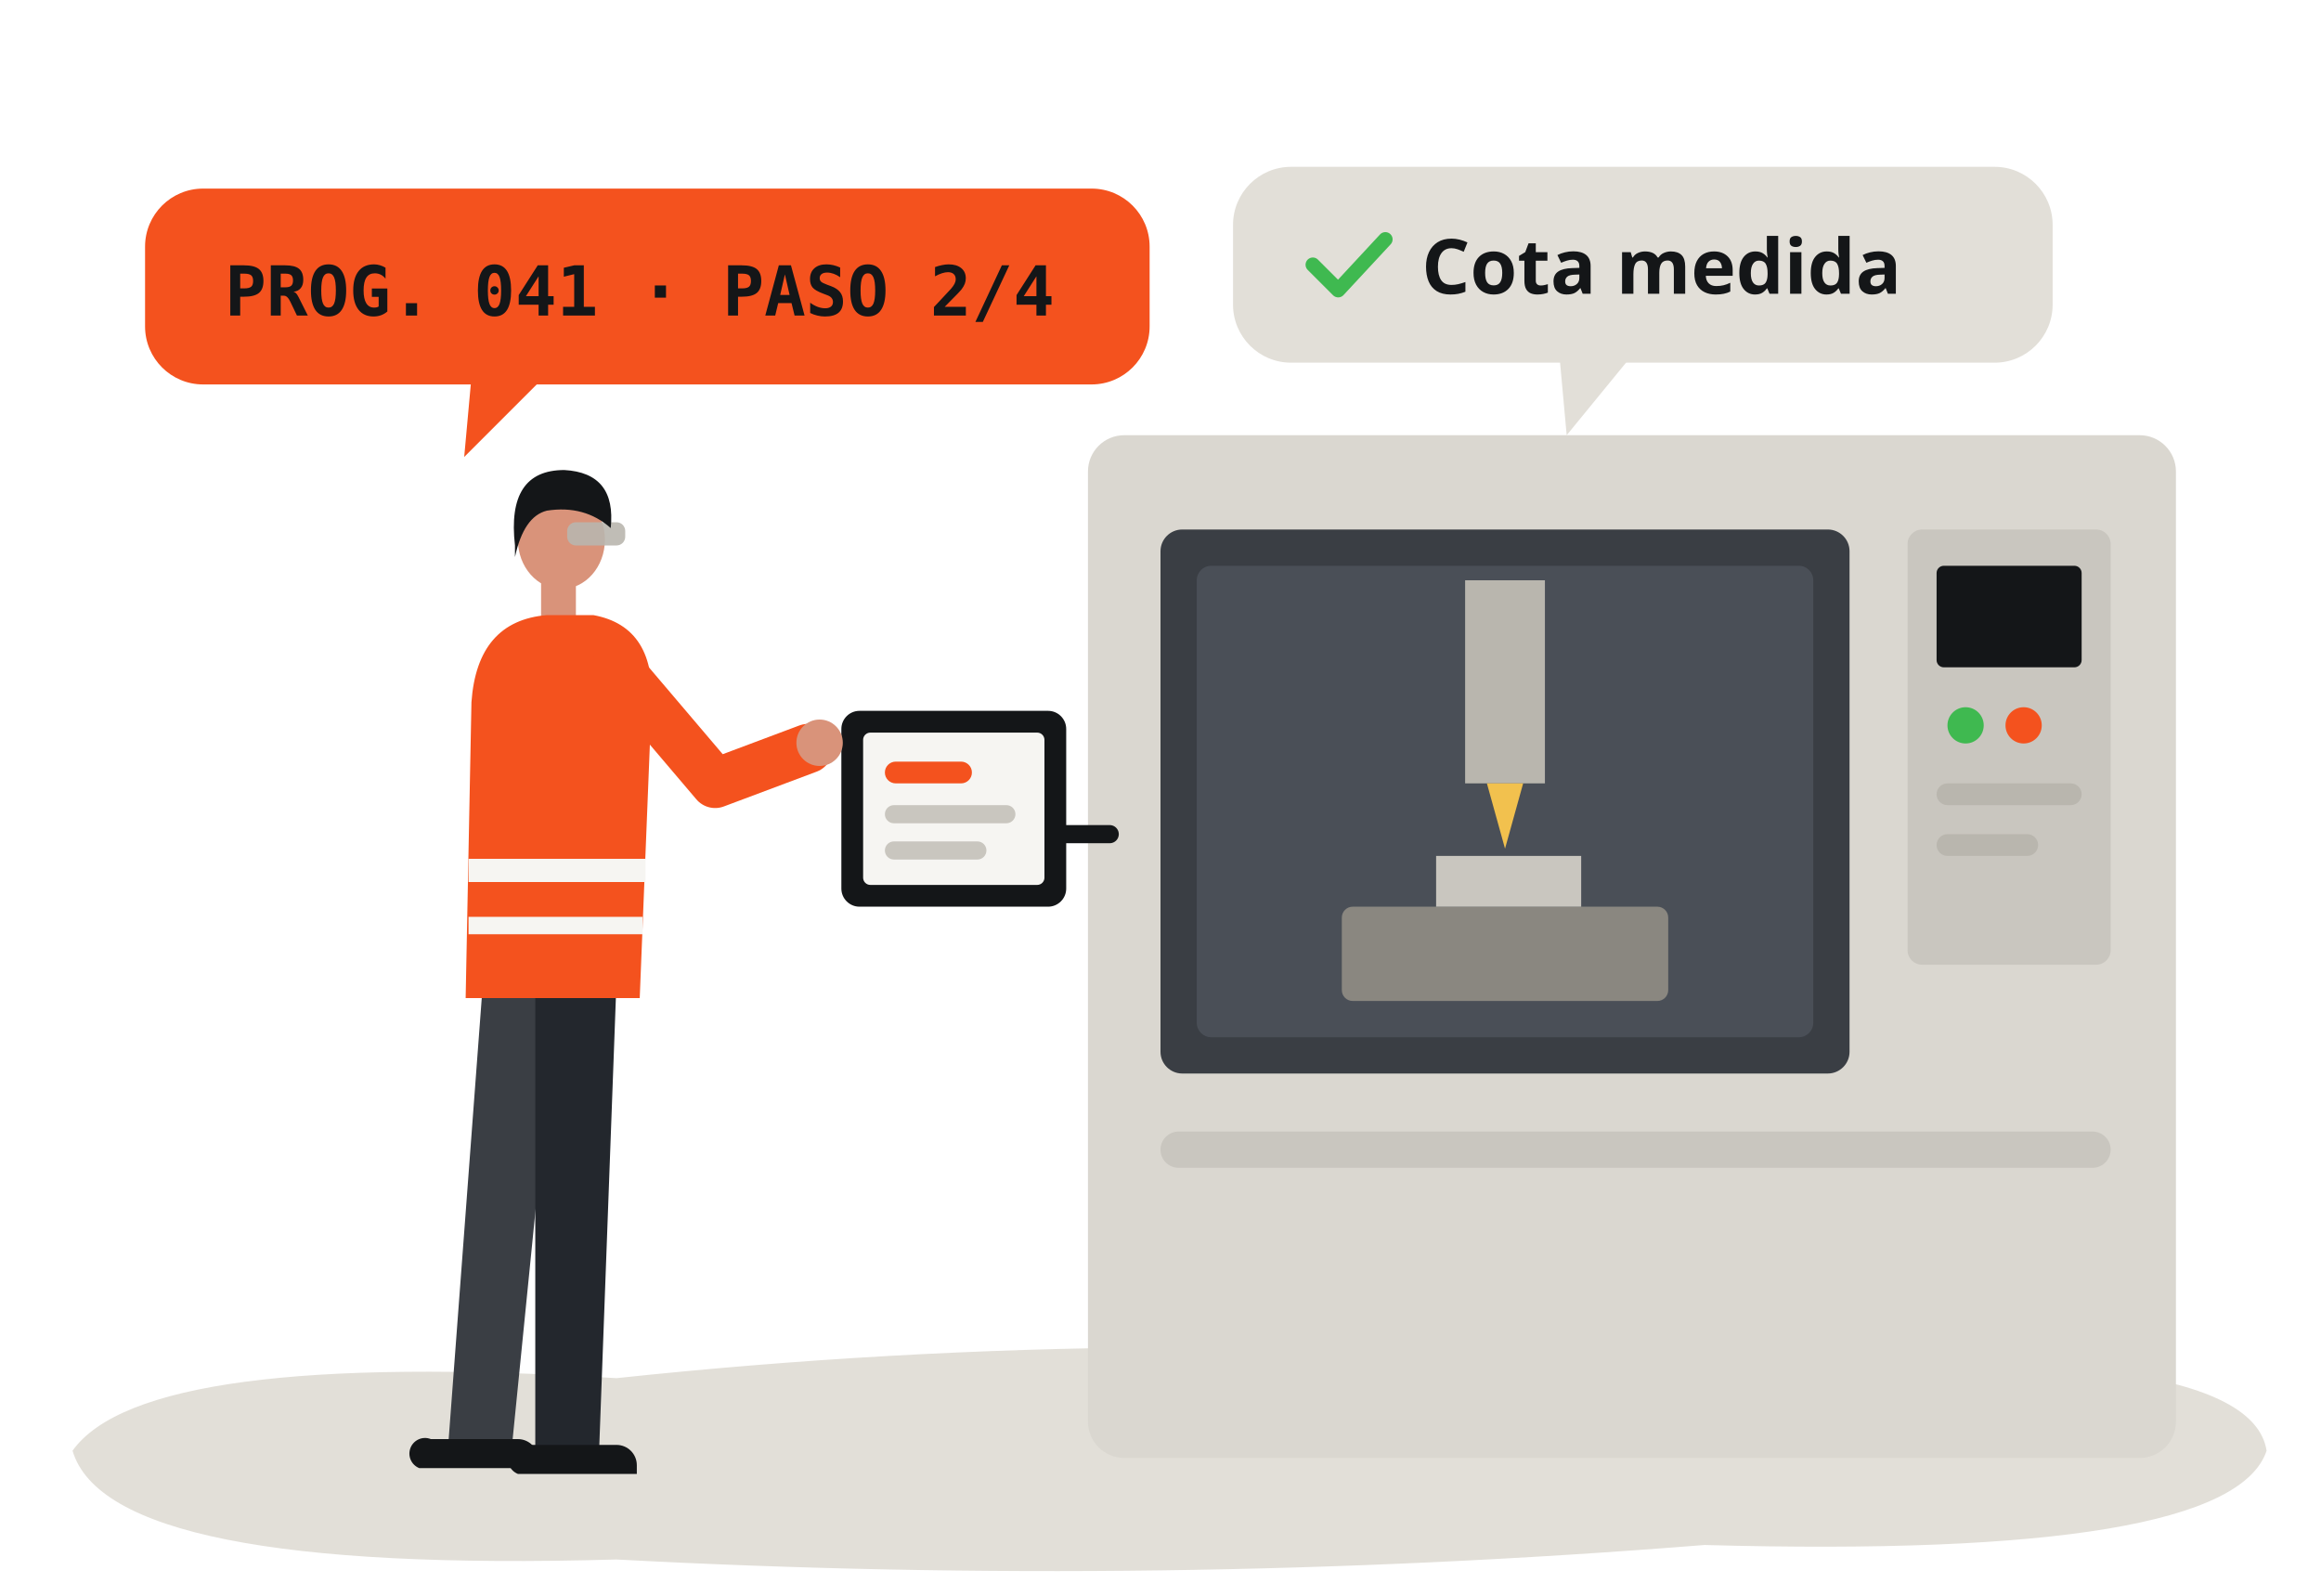
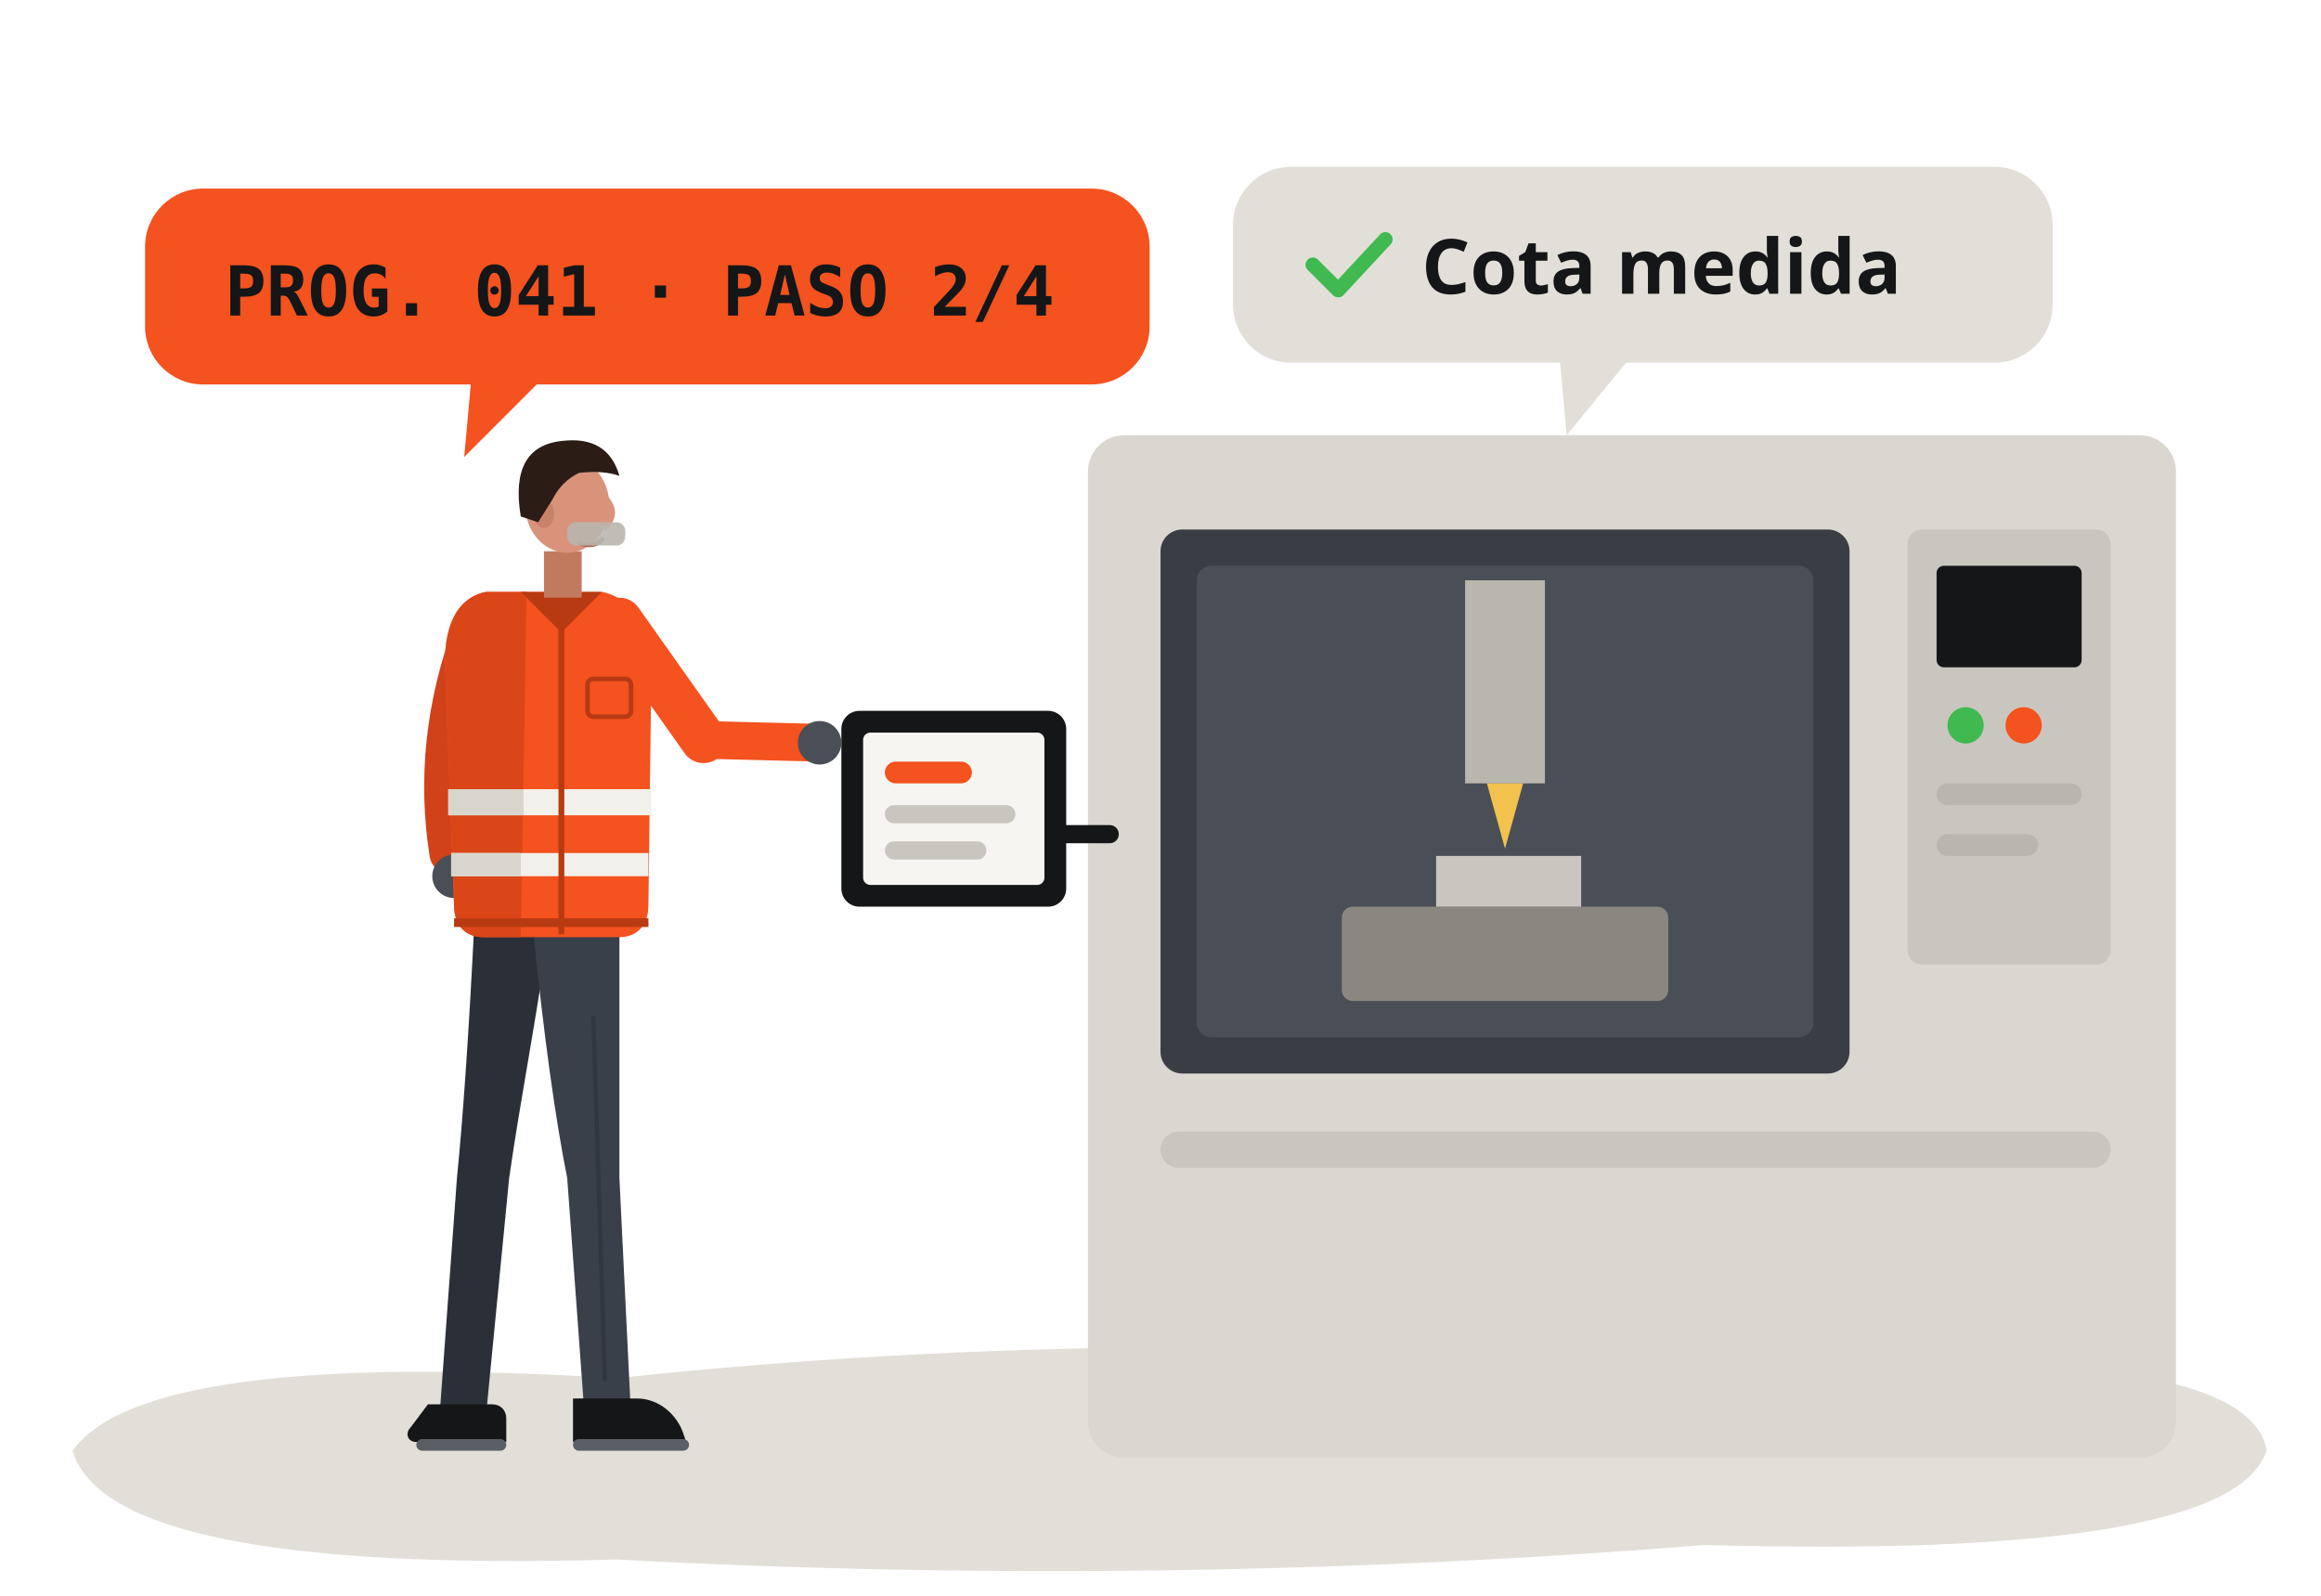
<svg xmlns="http://www.w3.org/2000/svg" viewBox="0 0 640 440" role="img" aria-label="Un operario consulta en la tablet anclada al centro de mecanizado el paso del programa antes de medir la pieza">
  <path d="M20 400Q40 372 170 380Q320 364 470 378Q620 368 625 400Q615 430 470 426Q320 438 170 430Q30 434 20 400Z" fill="#E2DFD8" />
  <rect x="300" y="120" width="300" height="282" rx="10" fill="#DAD7D0" />
  <rect x="320" y="146" width="190" height="150" rx="6" fill="#3A3E44" />
  <rect x="330" y="156" width="170" height="130" rx="4" fill="#4A4F57" />
  <rect x="404" y="160" width="22" height="56" fill="#B9B6AE" />
  <path d="M410 216H420L415 234Z" fill="#F2C14E" />
  <rect x="370" y="250" width="90" height="26" rx="3" fill="#8A8780" />
  <rect x="396" y="236" width="40" height="14" fill="#C9C6BF" />
  <rect x="526" y="146" width="56" height="120" rx="4" fill="#C9C6BF" />
  <rect x="534" y="156" width="40" height="28" rx="2" fill="#141618" />
  <circle cx="542" cy="200" r="5" fill="#3FB950" />
  <circle cx="558" cy="200" r="5" fill="#F4521E" />
  <rect x="534" y="216" width="40" height="6" rx="3" fill="#B9B6AE" />
  <rect x="534" y="230" width="28" height="6" rx="3" fill="#B9B6AE" />
  <rect x="320" y="312" width="262" height="10" rx="5" fill="#C9C6BF" />
  <path d="M290 230H306" stroke="#141618" stroke-width="5" stroke-linecap="round" />
  <rect x="232" y="196" width="62" height="54" rx="5" fill="#141618" />
  <rect x="238" y="202" width="50" height="42" rx="2" fill="#F6F5F2" />
  <rect x="244" y="210" width="24" height="6" rx="3" fill="#F4521E" />
  <rect x="244" y="222" width="36" height="5" rx="2.5" fill="#C9C6BF" />
  <rect x="244" y="232" width="28" height="5" rx="2.5" fill="#C9C6BF" />
  <g transform="translate(150 400) scale(0.8)">
-     <path d="M-21 -162L5 -162L-11 -2L-33 -2Z" fill="#3A3E44" />
-     <path d="M-3 -162L25 -162L19 0L-3 0Z" fill="#23272D" />
-     <path d="M-39 -4h30a7 7 0 0 1 7 7v3h-41a4 4 0 0 1 4-10z" fill="#141618" />
-     <path d="M-5 -2h30a7 7 0 0 1 7 7v3h-41a4 4 0 0 1 4-10z" fill="#141618" />
-     <rect x="-1" y="-300" width="12" height="16" fill="#D9937A" />
-     <path d="M-25 -258Q-23 -286 1 -288L17 -288Q39 -284 37 -256L33 -156L-27 -156Z" fill="#F4521E" />
-     <path d="M-26 -204H35V-196H-26Z" fill="#F6F5F2" />
-     <path d="M-26 -184H34V-178H-26Z" fill="#F6F5F2" />
-     <path d="M25 -270L59 -230L91 -242" fill="none" stroke="#F4521E" stroke-width="17" stroke-linecap="round" stroke-linejoin="round" />
-     <circle cx="95" cy="-244" r="8" fill="#D9937A" />
-     <ellipse cx="6" cy="-314" rx="15" ry="17" fill="#D9937A" />
+     <path d="M-24 -182C-26 -142 -28 -114 -30 -94L-36 -12H-20L-12 -94C-8 -122 -2 -152 2 -182Z" fill="#2B3038" />
+     <path d="M-4 -182C0 -142 4 -114 8 -94L14 -12H30L26 -94C26 -130 26 -158 26 -182Z" fill="#3A4049" />
+     <path d="M17 -150L21 -24" stroke="#2B3038" stroke-width="1.5" opacity=".6" />
+     <path d="M-40 -16h22c3 0 5 2 5 5v8h-31c-3 0-4-3-2-5z" fill="#141618" />
+     <rect x="-44" y="-4" width="31" height="4" rx="2" fill="#5A5F66" />
+     <path d="M10 -18h22c8 0 14 6 16 12l1 3H10z" fill="#141618" />
+     <rect x="10" y="-4" width="40" height="4" rx="2" fill="#5A5F66" />
+     <path d="M-24 -282Q-38 -244 -32 -206" fill="none" stroke="#D2421A" stroke-width="15" stroke-linecap="round" />
+     <circle cx="-31" cy="-198" r="7.5" fill="#4A4F57" />
+     <path d="M-20 -296C-30 -294 -35 -284 -34 -268L-31 -188C-31 -181 -27 -177 -21 -177H26C32 -177 36 -181 36 -188L37 -268C37 -284 30 -294 20 -296Z" fill="#F4521E" />
+     <path d="M-20 -296C-30 -294 -35 -284 -34 -268L-31 -188C-31 -181 -27 -177 -21 -177H-8L-6 -296Z" fill="#DB4618" />
+     <path d="M-33 -228H37V-219H-33ZM-32 -206H36V-198H-32Z" fill="#F2F0EA" />
+     <path d="M-33 -228H-7V-219H-33ZM-32 -206H-8V-198H-32Z" fill="#D8D5CC" />
+     <path d="M6 -294V-178" stroke="#B83A12" stroke-width="2" />
+     <rect x="15" y="-266" width="15" height="13" rx="2" fill="none" stroke="#B83A12" stroke-width="1.6" />
+     <path d="M-8 -296L6 -282L20 -296Z" fill="#B83A12" />
+     <path d="M-31 -182H36" stroke="#B83A12" stroke-width="3" />
+     <path d="M0 -310h13v16H0z" fill="#C27A5E" />
+     <ellipse cx="8" cy="-326" rx="14.5" ry="16.5" fill="#D9937A" />
+     <path d="M21 -330Q28 -323 21 -317Z" fill="#D9937A" />
+     <ellipse cx="0" cy="-323" rx="3.5" ry="5" fill="#C9826A" />
+     <path d="M12 -313Q17 -311 20 -314" fill="none" stroke="#A86650" stroke-width="1.6" stroke-linecap="round" />
+     <path d="M-8 -322Q-12 -346 6 -348Q22 -350 26 -336Q20 -338 12 -337Q6 -334 3 -328L-2 -320Z" fill="#2B1D16" />
    <rect x="8" y="-320" width="20" height="8" rx="3" fill="#B9B6AE" opacity="0.9" />
-     <path d="M-10 -312Q-13 -338 7 -338Q25 -337 23 -318Q14 -326 1 -324Q-7 -322 -10 -308Z" fill="#141618" />
+     <path d="M26 -286L55 -245" fill="none" stroke="#F4521E" stroke-width="16" stroke-linecap="round" />
+     <path d="M55 -245L95 -244" fill="none" stroke="#F4521E" stroke-width="13" stroke-linecap="round" />
+     <circle cx="95" cy="-244" r="7.5" fill="#4A4F57" />
  </g>
  <rect x="40" y="52" width="277" height="54" rx="16" fill="#F4521E" />
  <path d="M130 104l-2 22 22-22z" fill="#F4521E" />
  <text x="62" y="87" font-family="DM Mono, monospace" font-weight="600" font-size="19" fill="#141618">PROG. 041 · PASO 2/4</text>
  <rect x="340" y="46" width="226" height="54" rx="16" fill="#E2DFD8" />
  <path d="M430 98l2 22 18-22z" fill="#E2DFD8" />
  <path d="M362 73l7 7 13-14" fill="none" stroke="#3FB950" stroke-width="4" stroke-linecap="round" stroke-linejoin="round" />
  <text x="392" y="81" font-family="DM Sans, sans-serif" font-weight="700" font-size="21" fill="#141618">Cota medida</text>
</svg>
